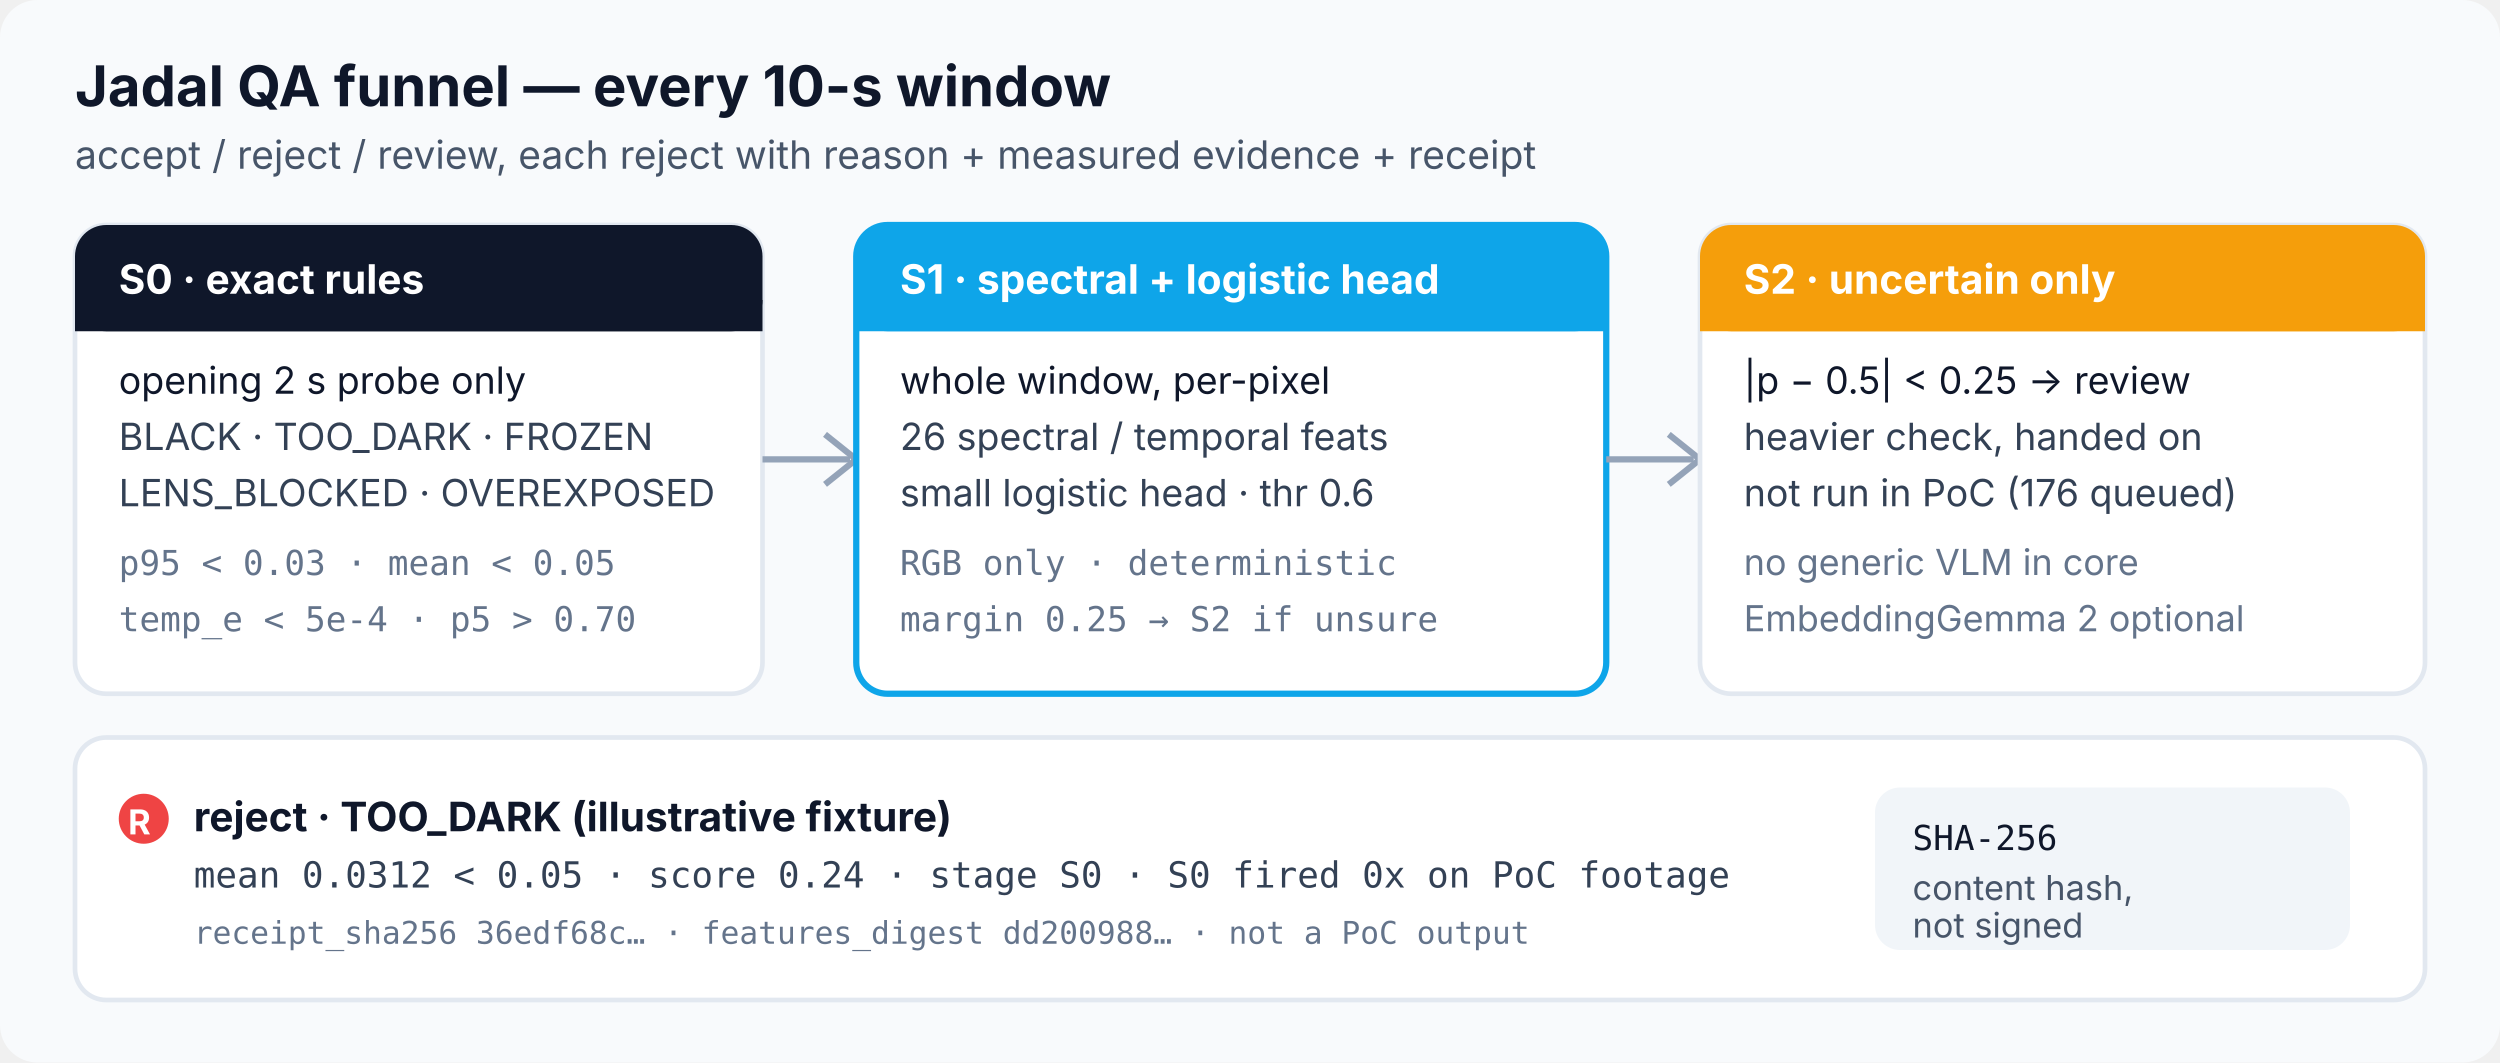
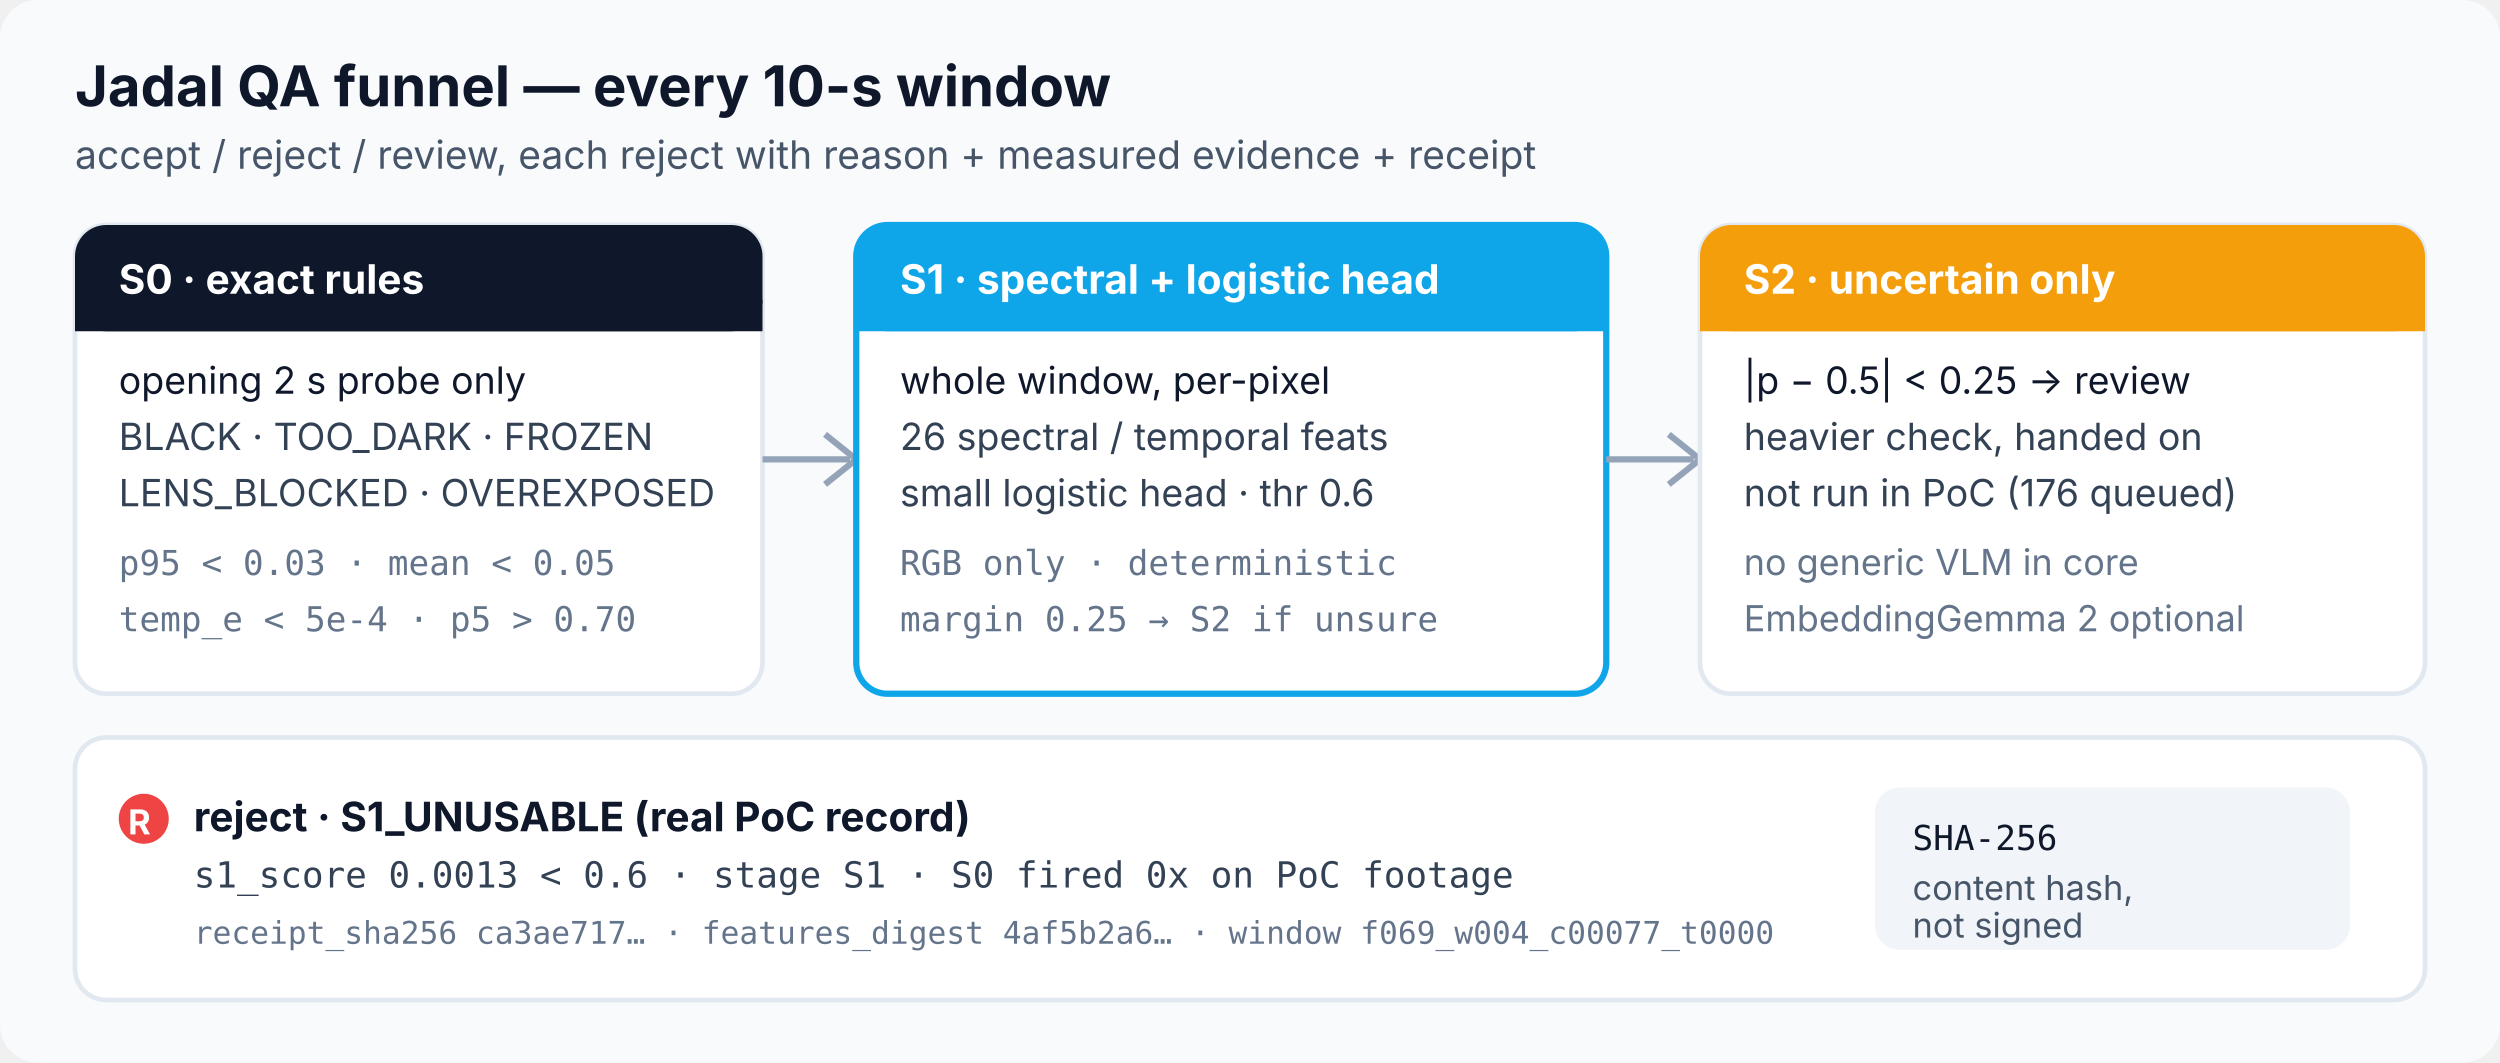
<svg xmlns="http://www.w3.org/2000/svg" width="800" height="340" viewBox="0 0 800 340" role="img" aria-label="Jadal QA funnel: S0 exact rules, S1 spectral features with logistic head, S2 review of uncertain windows, each reject with reason, evidence and content-hashed receipt">
  <rect x="0" y="0" width="800" height="340" rx="12" fill="#f8fafc" />
  <text x="24" y="34" font-family="Inter, Helvetica, Arial, sans-serif" font-size="18" font-weight="700" fill="#0f172a">Jadal QA funnel — every 10-s window</text>
  <text x="24" y="54" font-family="Inter, Helvetica, Arial, sans-serif" font-size="12.5" fill="#475569">accept / reject / review, each reject with reason + measured evidence + receipt</text>
  <g>
    <rect x="24" y="72" width="220" height="150" rx="10" fill="#ffffff" stroke="#e2e8f0" stroke-width="1.5" />
    <rect x="24" y="72" width="220" height="34" rx="10" fill="#0f172a" />
    <rect x="24" y="96" width="220" height="10" fill="#0f172a" />
    <text x="38" y="94" font-family="Inter, Helvetica, Arial, sans-serif" font-size="13" font-weight="700" fill="#ffffff">S0 · exact rules</text>
    <text x="38" y="126" font-family="Inter, Helvetica, Arial, sans-serif" font-size="12" fill="#0f172a">opening 2 s probe only</text>
    <text x="38" y="144" font-family="Inter, Helvetica, Arial, sans-serif" font-size="12" fill="#334155">BLACK · TOO_DARK · FROZEN</text>
    <text x="38" y="162" font-family="Inter, Helvetica, Arial, sans-serif" font-size="12" fill="#334155">LENS_BLOCKED · OVEREXPOSED</text>
    <text x="38" y="184" font-family="monospace, monospace" font-size="11" fill="#64748b">p95 &lt; 0.03 · mean &lt; 0.05</text>
    <text x="38" y="202" font-family="monospace, monospace" font-size="11" fill="#64748b">temp_e &lt; 5e-4 · p5 &gt; 0.70</text>
  </g>
  <g fill="none" stroke="#94a3b8" stroke-width="2">
    <line x1="244" y1="147" x2="272" y2="147" />
    <polyline points="264,139 274,147 264,155" fill="none" />
  </g>
  <g>
    <rect x="274" y="72" width="240" height="150" rx="10" fill="#ffffff" stroke="#0ea5e9" stroke-width="2" />
    <rect x="274" y="72" width="240" height="34" rx="10" fill="#0ea5e9" />
    <rect x="274" y="96" width="240" height="10" fill="#0ea5e9" />
    <text x="288" y="94" font-family="Inter, Helvetica, Arial, sans-serif" font-size="13" font-weight="700" fill="#ffffff">S1 · spectral + logistic head</text>
    <text x="288" y="126" font-family="Inter, Helvetica, Arial, sans-serif" font-size="12" fill="#0f172a">whole window, per-pixel</text>
    <text x="288" y="144" font-family="Inter, Helvetica, Arial, sans-serif" font-size="12" fill="#334155">26 spectral / temporal feats</text>
    <text x="288" y="162" font-family="Inter, Helvetica, Arial, sans-serif" font-size="12" fill="#334155">small logistic head · thr 0.6</text>
    <text x="288" y="184" font-family="monospace, monospace" font-size="11" fill="#64748b">RGB only · deterministic</text>
    <text x="288" y="202" font-family="monospace, monospace" font-size="11" fill="#64748b">margin 0.25 → S2 if unsure</text>
  </g>
  <g fill="none" stroke="#94a3b8" stroke-width="2">
    <line x1="514" y1="147" x2="542" y2="147" />
    <polyline points="534,139 544,147 534,155" fill="none" />
  </g>
  <g>
    <rect x="544" y="72" width="232" height="150" rx="10" fill="#ffffff" stroke="#e2e8f0" stroke-width="1.5" />
    <rect x="544" y="72" width="232" height="34" rx="10" fill="#f59e0b" />
    <rect x="544" y="96" width="232" height="10" fill="#f59e0b" />
    <text x="558" y="94" font-family="Inter, Helvetica, Arial, sans-serif" font-size="13" font-weight="700" fill="#ffffff">S2 · uncertain only</text>
    <text x="558" y="126" font-family="Inter, Helvetica, Arial, sans-serif" font-size="12" fill="#0f172a">|p − 0.5| &lt; 0.25 → review</text>
    <text x="558" y="144" font-family="Inter, Helvetica, Arial, sans-serif" font-size="12" fill="#334155">heavier check, handed on</text>
    <text x="558" y="162" font-family="Inter, Helvetica, Arial, sans-serif" font-size="12" fill="#334155">not run in PoC (176 queued)</text>
    <text x="558" y="184" font-family="Inter, Helvetica, Arial, sans-serif" font-size="11.5" fill="#64748b">no generic VLM in core</text>
    <text x="558" y="202" font-family="Inter, Helvetica, Arial, sans-serif" font-size="11.5" fill="#64748b">EmbeddingGemma 2 optional</text>
  </g>
  <g>
    <rect x="24" y="236" width="752" height="84" rx="10" fill="#ffffff" stroke="#e2e8f0" stroke-width="1.5" />
    <circle cx="46" cy="262" r="8" fill="#ef4444" />
    <text x="41" y="267" font-family="Inter, Helvetica, Arial, sans-serif" font-size="11" font-weight="700" fill="#ffffff">R</text>
-     <text x="62" y="266" font-family="Inter, Helvetica, Arial, sans-serif" font-size="13" font-weight="700" fill="#0f172a">reject · TOO_DARK (illustrative fixture)</text>
-     <text x="62" y="284" font-family="monospace, monospace" font-size="11.5" fill="#334155">mean 0.0312 &lt; 0.05 · score 0.24 · stage S0 · S0 fired 0x on PoC footage</text>
-     <text x="62" y="302" font-family="monospace, monospace" font-size="10" fill="#64748b">receipt_sha256 36edf68c… · features_digest dd200988… · not a PoC output</text>
+     <text x="62" y="266" font-family="Inter, Helvetica, Arial, sans-serif" font-size="13" font-weight="700" fill="#0f172a">reject · S1_UNUSABLE (real PoC record)</text>
+     <text x="62" y="284" font-family="monospace, monospace" font-size="11.5" fill="#334155">s1_score 0.0013 &lt; 0.6 · stage S1 · S0 fired 0x on PoC footage</text>
+     <text x="62" y="302" font-family="monospace, monospace" font-size="10" fill="#64748b">receipt_sha256 ca3ae717… · features_digest 4af5b2a6… · window f069_w004_c00077_t0000</text>
    <rect x="600" y="252" width="152" height="52" rx="8" fill="#f1f5f9" />
    <text x="612" y="272" font-family="monospace, monospace" font-size="11" fill="#0f172a">SHA-256</text>
    <text x="612" y="288" font-family="Inter, Helvetica, Arial, sans-serif" font-size="11" fill="#475569">content hash,</text>
    <text x="612" y="300" font-family="Inter, Helvetica, Arial, sans-serif" font-size="11" fill="#475569">not signed</text>
  </g>
</svg>
